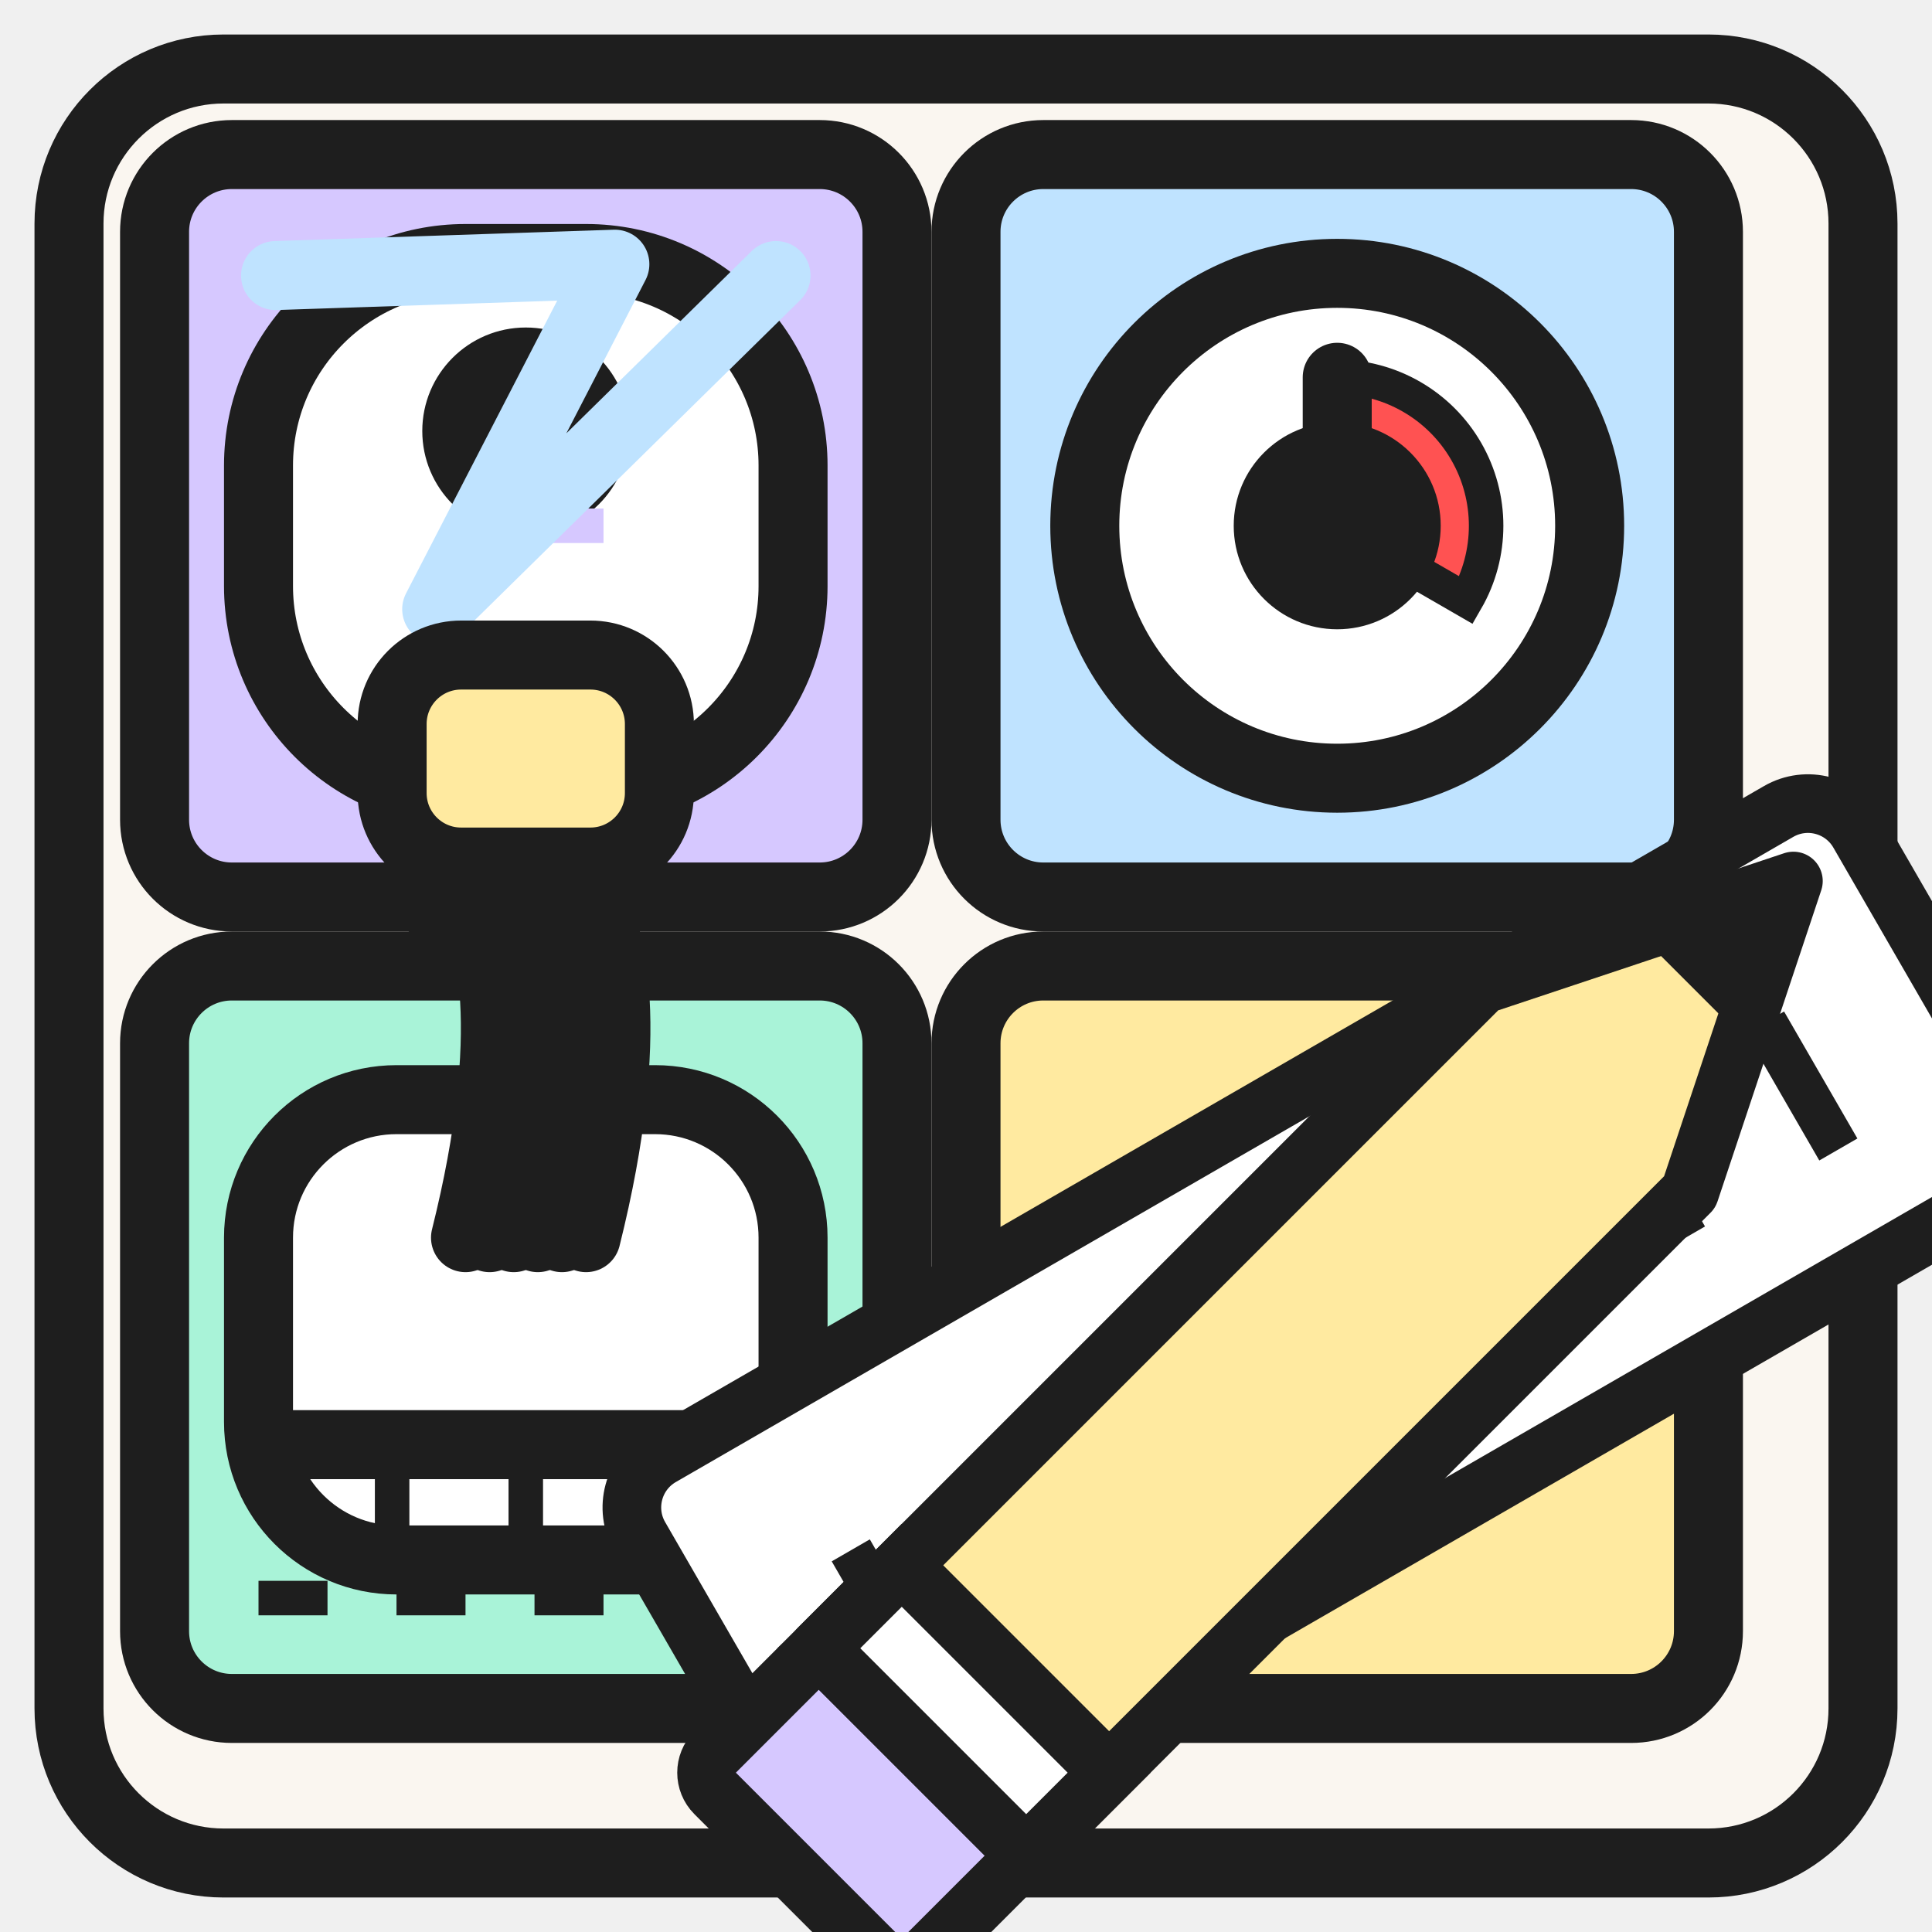
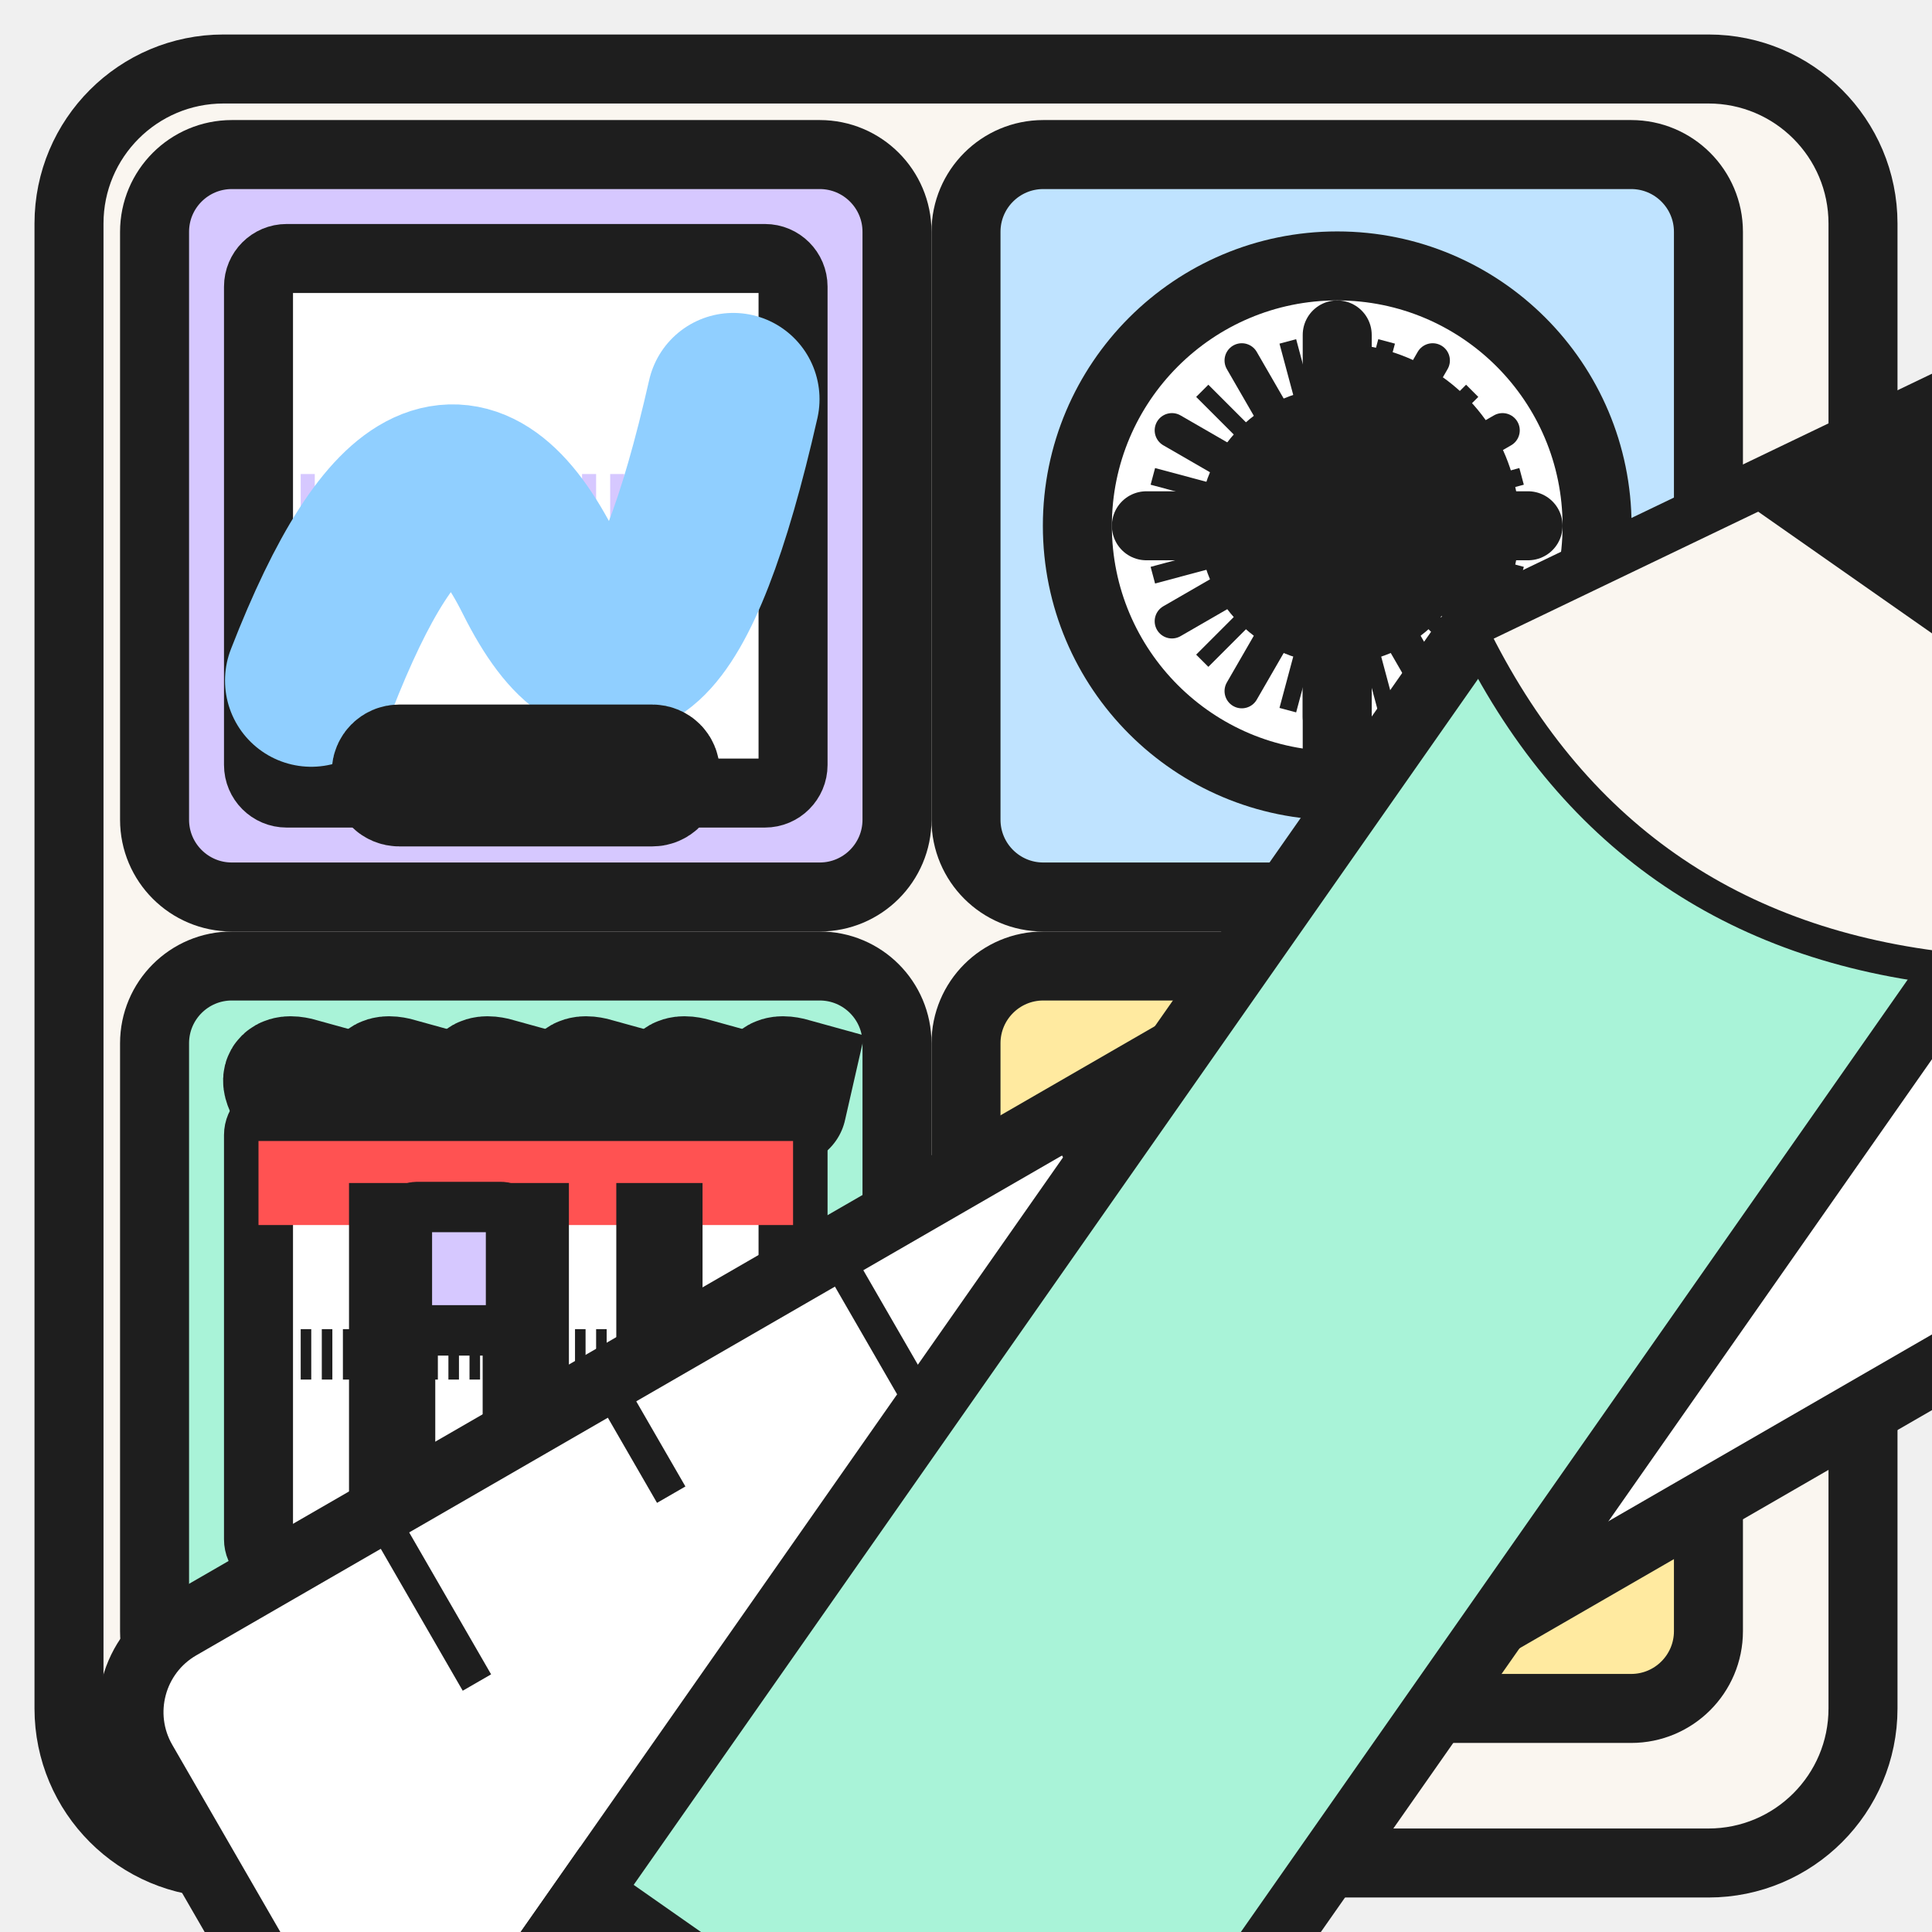
<svg xmlns="http://www.w3.org/2000/svg" id="svg-logo-p4_quad_icons" viewBox="0 0 56 56" width="56" height="56" class="w-full h-full">
  <rect x="2" y="2" width="52" height="52" rx="4.48" fill="#FAF6F0" stroke="#1E1E1E" stroke-width="2" />
  <g>
    <g>
      <g>
        <rect x="4.48" y="4.48" width="21.52" height="21.52" rx="2.24" fill="#D6C8FF" stroke="#1E1E1E" stroke-width="2" />
-         <g>
-           <rect x="7.493" y="7.493" width="15.494" height="15.494" rx="6" fill="white" stroke="#1E1E1E" stroke-width="2" />
-           <circle cx="15.24" cy="12.493" r="3" fill="#1E1E1E" />
-           <line x1="17.493" y1="15.24" x2="12.987" y2="15.24" stroke="#D6C8FF" stroke-width="1" stroke-dasharray="3 3" />
-           <polyline points="22.493,7.987 12.658,17.658 17.822,7.658 7.987,7.987" fill="none" stroke="#BFE3FF" stroke-width="2" stroke-linecap="round" stroke-linejoin="round" />
-           <rect x="11.366" y="18.987" width="7.747" height="6" rx="2" fill="#FFEAA0" stroke="#1E1E1E" stroke-width="2" />
+         <g transform="translate(7.4928, 7.4928) scale(0.1019368, 0.1019368)">
+           <rect x="0" y="0" width="152" height="152" rx="8" fill="white" stroke="#1E1E1E" stroke-width="19.62" />
+           <circle cx="76" cy="6" r="3.5" fill="#1E1E1E" />
+           <line x1="12" y1="76" x2="140" y2="76" stroke="#D6C8FF" stroke-width="29.43" stroke-dasharray="4 4" />
+           <path d="M 15 120 Q 50 30, 80 90 T 135 40" fill="none" stroke="#90CFFF" stroke-width="49.05" stroke-linecap="round" stroke-linejoin="round" />
+           <rect x="38" y="144" width="76" height="6" rx="2" fill="#FFEAA0" stroke="#1E1E1E" stroke-width="34.335" />
        </g>
      </g>
      <g>
        <rect x="28" y="4.48" width="21.52" height="21.52" rx="2.24" fill="#BFE3FF" stroke="#1E1E1E" stroke-width="2" />
-         <circle cx="38.76" cy="15.24" r="7.317" fill="white" stroke="#1E1E1E" stroke-width="2" />
-         <path d="M 38.76 15.24 L 38.76 10.923 A 4.317 4.317 0 0 1 42.498 17.398 Z" fill="#FF5252" stroke="#1E1E1E" stroke-width="1" />
-         <circle cx="38.76" cy="15.24" r="3" fill="#1E1E1E" />
-         <line x1="38.76" y1="15.24" x2="38.76" y2="10.936" stroke="#1E1E1E" stroke-width="2" stroke-linecap="round" />
+         <g>
+           <circle cx="38.76" cy="15.24" r="7.532" fill="white" stroke="#1E1E1E" stroke-width="2" />
+           <path d="M 38.76 15.24 L 38.76 10.708 A 4.532 4.532 0 0 1 42.685 17.506 Z" fill="#FF5252" stroke="#1E1E1E" stroke-width="1.5" />
+           <line x1="38.76" y1="9.708" x2="38.76" y2="13.708" stroke="#1E1E1E" stroke-width="2" stroke-linecap="round" />
+           <line x1="41.526" y1="10.449" x2="39.526" y2="13.913" stroke="#1E1E1E" stroke-width="1" stroke-linecap="round" />
+           <line x1="43.551" y1="12.474" x2="40.087" y2="14.474" stroke="#1E1E1E" stroke-width="1" stroke-linecap="round" />
+           <line x1="44.292" y1="15.24" x2="40.292" y2="15.24" stroke="#1E1E1E" stroke-width="2" stroke-linecap="round" />
+           <line x1="43.551" y1="18.006" x2="40.087" y2="16.006" stroke="#1E1E1E" stroke-width="1" stroke-linecap="round" />
+           <line x1="41.526" y1="20.031" x2="39.526" y2="16.567" stroke="#1E1E1E" stroke-width="1" stroke-linecap="round" />
+           <line x1="38.76" y1="20.772" x2="38.76" y2="16.772" stroke="#1E1E1E" stroke-width="2" stroke-linecap="round" />
+           <line x1="35.994" y1="20.031" x2="37.994" y2="16.567" stroke="#1E1E1E" stroke-width="1" stroke-linecap="round" />
+           <line x1="33.969" y1="18.006" x2="37.433" y2="16.006" stroke="#1E1E1E" stroke-width="1" stroke-linecap="round" />
+           <line x1="33.228" y1="15.24" x2="37.228" y2="15.24" stroke="#1E1E1E" stroke-width="2" stroke-linecap="round" />
+           <line x1="33.969" y1="12.474" x2="37.433" y2="14.474" stroke="#1E1E1E" stroke-width="1" stroke-linecap="round" />
+           <line x1="35.994" y1="10.449" x2="37.994" y2="13.913" stroke="#1E1E1E" stroke-width="1" stroke-linecap="round" />
+           <line x1="40.192" y1="9.896" x2="39.674" y2="11.828" stroke="#1E1E1E" stroke-width="0.5" />
+           <line x1="42.672" y1="11.328" x2="41.258" y2="12.742" stroke="#1E1E1E" stroke-width="0.5" />
+           <line x1="44.104" y1="13.808" x2="42.172" y2="14.326" stroke="#1E1E1E" stroke-width="0.5" />
+           <line x1="44.104" y1="16.672" x2="42.172" y2="16.154" stroke="#1E1E1E" stroke-width="0.5" />
+           <line x1="42.672" y1="19.152" x2="41.258" y2="17.738" stroke="#1E1E1E" stroke-width="0.5" />
+           <line x1="40.192" y1="20.584" x2="39.674" y2="18.652" stroke="#1E1E1E" stroke-width="0.5" />
+           <line x1="37.328" y1="20.584" x2="37.846" y2="18.652" stroke="#1E1E1E" stroke-width="0.5" />
+           <line x1="34.848" y1="19.152" x2="36.262" y2="17.738" stroke="#1E1E1E" stroke-width="0.5" />
+           <line x1="33.416" y1="16.672" x2="35.348" y2="16.154" stroke="#1E1E1E" stroke-width="0.5" />
+           <line x1="33.416" y1="13.808" x2="35.348" y2="14.326" stroke="#1E1E1E" stroke-width="0.5" />
+           <line x1="34.848" y1="11.328" x2="36.262" y2="12.742" stroke="#1E1E1E" stroke-width="0.5" />
+           <line x1="37.328" y1="9.896" x2="37.846" y2="11.828" stroke="#1E1E1E" stroke-width="0.5" />
+           <line x1="38.76" y1="15.24" x2="38.76" y2="22.708" stroke="#1E1E1E" stroke-width="2" stroke-linecap="round" />
+           <circle cx="38.76" cy="15.24" r="4" fill="#1E1E1E" />
+         </g>
      </g>
      <g>
        <rect x="4.48" y="28" width="21.52" height="21.52" rx="2.24" fill="#A9F3D8" stroke="#1E1E1E" stroke-width="2" />
-         <g>
-           <rect x="7.493" y="31.874" width="15.494" height="13.342" rx="4" fill="white" stroke="#1E1E1E" stroke-width="2" />
+         <g transform="translate(7.4928, 32.304) scale(0.1019368, 0.09932308)">
+           <rect x="0" y="0" width="152" height="130" rx="6" fill="white" stroke="#1E1E1E" stroke-width="19.62" />
          <g>
-             <path d="M 13.493 27.874 C 10.493 23.874, 16.493 23.874, 13.493 35.874" fill="none" stroke="#1E1E1E" stroke-width="2" stroke-linecap="round" />
-             <path d="M 14.192 27.874 C 11.192 23.874, 17.192 23.874, 14.192 35.874" fill="none" stroke="#1E1E1E" stroke-width="2" stroke-linecap="round" />
-             <path d="M 14.891 27.874 C 11.891 23.874, 17.891 23.874, 14.891 35.874" fill="none" stroke="#1E1E1E" stroke-width="2" stroke-linecap="round" />
-             <path d="M 15.589 27.874 C 12.589 23.874, 18.589 23.874, 15.589 35.874" fill="none" stroke="#1E1E1E" stroke-width="2" stroke-linecap="round" />
-             <path d="M 16.288 27.874 C 13.288 23.874, 19.288 23.874, 16.288 35.874" fill="none" stroke="#1E1E1E" stroke-width="2" stroke-linecap="round" />
-             <path d="M 16.987 27.874 C 13.987 23.874, 19.987 23.874, 16.987 35.874" fill="none" stroke="#1E1E1E" stroke-width="2" stroke-linecap="round" />
+             <path d="M 8 -7 Q 5 -13, 12 -11 L 10 -2" fill="none" stroke="#1E1E1E" stroke-width="34.335" stroke-linecap="round" />
+             <path d="M 36 -7 Q 33 -13, 40 -11 L 38 -2" fill="none" stroke="#1E1E1E" stroke-width="34.335" stroke-linecap="round" />
+             <path d="M 64 -7 Q 61 -13, 68 -11 L 66 -2" fill="none" stroke="#1E1E1E" stroke-width="34.335" stroke-linecap="round" />
+             <path d="M 92 -7 Q 89 -13, 96 -11 L 94 -2" fill="none" stroke="#1E1E1E" stroke-width="34.335" stroke-linecap="round" />
+             <path d="M 120 -7 Q 117 -13, 124 -11 L 122 -2" fill="none" stroke="#1E1E1E" stroke-width="34.335" stroke-linecap="round" />
+             <path d="M 148 -7 Q 145 -13, 152 -11 L 150 -2" fill="none" stroke="#1E1E1E" stroke-width="34.335" stroke-linecap="round" />
          </g>
-           <line x1="7.493" y1="41.874" x2="22.987" y2="41.874" stroke="#1E1E1E" stroke-width="2" />
-           <line x1="11.366" y1="41.874" x2="11.366" y2="45.216" stroke="#1E1E1E" stroke-width="1" />
-           <line x1="15.24" y1="41.874" x2="15.24" y2="45.216" stroke="#1E1E1E" stroke-width="1" />
-           <line x1="19.114" y1="41.874" x2="19.114" y2="45.216" stroke="#1E1E1E" stroke-width="1" />
-           <line x1="7.493" y1="46.321" x2="22.987" y2="46.321" stroke="#1E1E1E" stroke-width="1" stroke-dasharray="2 2" />
-           <rect x="13.366" y="45.874" width="-0.126" height="-1.553" rx="2" fill="#D6C8FF" stroke="#1E1E1E" stroke-width="1" />
-           <rect x="21.114" y="50.321" width="-0.126" height="-1.553" rx="2" fill="#FFEAA0" stroke="#1E1E1E" stroke-width="1" />
+           <line x1="0" y1="20" x2="152" y2="20" stroke="#FF5252" stroke-width="24.525" />
+           <line x1="38" y1="20" x2="38" y2="130" stroke="#1E1E1E" stroke-width="24.525" />
+           <line x1="76" y1="20" x2="76" y2="130" stroke="#1E1E1E" stroke-width="24.525" />
+           <line x1="114" y1="20" x2="114" y2="130" stroke="#1E1E1E" stroke-width="24.525" />
+           <line x1="0" y1="70" x2="152" y2="70" stroke="#1E1E1E" stroke-width="14.715" stroke-dasharray="3 3" />
+           <rect x="42" y="27" width="30" height="36" rx="3" fill="#D6C8FF" stroke="#1E1E1E" stroke-width="14.715" />
+           <rect x="118" y="77" width="30" height="46" rx="3" fill="#FFEAA0" stroke="#1E1E1E" stroke-width="14.715" />
        </g>
      </g>
      <g>
        <rect x="28" y="28" width="21.52" height="21.52" rx="2.24" fill="#FFEAA0" stroke="#1E1E1E" stroke-width="2" />
-         <g transform="translate(38.76, 38.76) scale(0.85)">
-           <rect x="-24" y="-8" width="48" height="15" rx="2" fill="white" stroke="#1E1E1E" stroke-width="2" transform="rotate(-30)" />
-           <line x1="-18" y1="-2" x2="-18" y2="3" stroke="#1E1E1E" stroke-width="1.5" transform="rotate(-30)" />
-           <line x1="-12" y1="-2" x2="-12" y2="3" stroke="#1E1E1E" stroke-width="1.5" transform="rotate(-30)" />
-           <line x1="-6" y1="-2" x2="-6" y2="3" stroke="#1E1E1E" stroke-width="1.5" transform="rotate(-30)" />
-           <line x1="0" y1="-2" x2="0" y2="3" stroke="#1E1E1E" stroke-width="1.5" transform="rotate(-30)" />
-           <line x1="6" y1="-2" x2="6" y2="3" stroke="#1E1E1E" stroke-width="1.5" transform="rotate(-30)" />
-           <line x1="12" y1="-2" x2="12" y2="3" stroke="#1E1E1E" stroke-width="1.5" transform="rotate(-30)" />
-           <line x1="18" y1="-2" x2="18" y2="3" stroke="#1E1E1E" stroke-width="1.5" transform="rotate(-30)" />
-           <g transform="rotate(45, 0, 0)">
-             <path d="M -5 20 L -5 -12 L 0 -22 L 5 -12 L 5 20 Z" fill="#FFEAA0" stroke="#1E1E1E" stroke-width="2" stroke-linejoin="round" />
-             <path d="M -2.5 -17 L 0 -22 L 2.5 -17 Z" fill="#1E1E1E" />
-             <rect x="-5" y="20" width="10" height="6" rx="1" fill="#D6C8FF" stroke="#1E1E1E" stroke-width="2" />
-             <rect x="-5" y="16" width="10" height="4" fill="white" stroke="#1E1E1E" stroke-width="2" />
+         <g transform="translate(38.76, 38.76) scale(0.95)">
+           <g transform="rotate(-30)">
+             <rect x="-38" y="-10" width="76" height="20" rx="3" fill="#FFFFFF" stroke="#1E1E1E" stroke-width="2" />
+             <line x1="-28" y1="-10" x2="-28" y2="-4" stroke="#1E1E1E" stroke-width="1" />
+             <line x1="-20" y1="-10" x2="-20" y2="-6" stroke="#1E1E1E" stroke-width="1" />
+             <line x1="-12" y1="-10" x2="-12" y2="-4" stroke="#1E1E1E" stroke-width="1" />
+             <line x1="-4" y1="-10" x2="-4" y2="-6" stroke="#1E1E1E" stroke-width="1" />
+             <line x1="4" y1="-10" x2="4" y2="-4" stroke="#1E1E1E" stroke-width="1" />
+             <line x1="12" y1="-10" x2="12" y2="-6" stroke="#1E1E1E" stroke-width="1" />
+             <line x1="20" y1="-10" x2="20" y2="-4" stroke="#1E1E1E" stroke-width="1" />
+             <line x1="28" y1="-10" x2="28" y2="-6" stroke="#1E1E1E" stroke-width="1" />
+           </g>
+           <g transform="rotate(35, 0, 0)">
+             <path d="M -9 35 L -9 -20 L 0 -36 L 9 -20 L 9 35 Z" fill="#A9F3D8" stroke="#1E1E1E" stroke-width="2" stroke-linejoin="round" />
+             <path d="M -9 -20 L 0 -36 L 9 -20 Q 0 -15, -9 -20 Z" fill="#FAF6F0" stroke="#1E1E1E" stroke-width="1" />
+             <path d="M -4.5 -28 L 0 -36 L 4.5 -28 Z" fill="#1E1E1E" />
+             <path d="M -9 35 C -9 43, 9 43, 9 35 Z" fill="#D6C8FF" stroke="#1E1E1E" stroke-width="2" />
+             <rect x="-9" y="27" width="18" height="6" fill="#FFFFFF" stroke="#1E1E1E" stroke-width="2" />
          </g>
        </g>
      </g>
    </g>
  </g>
</svg>
